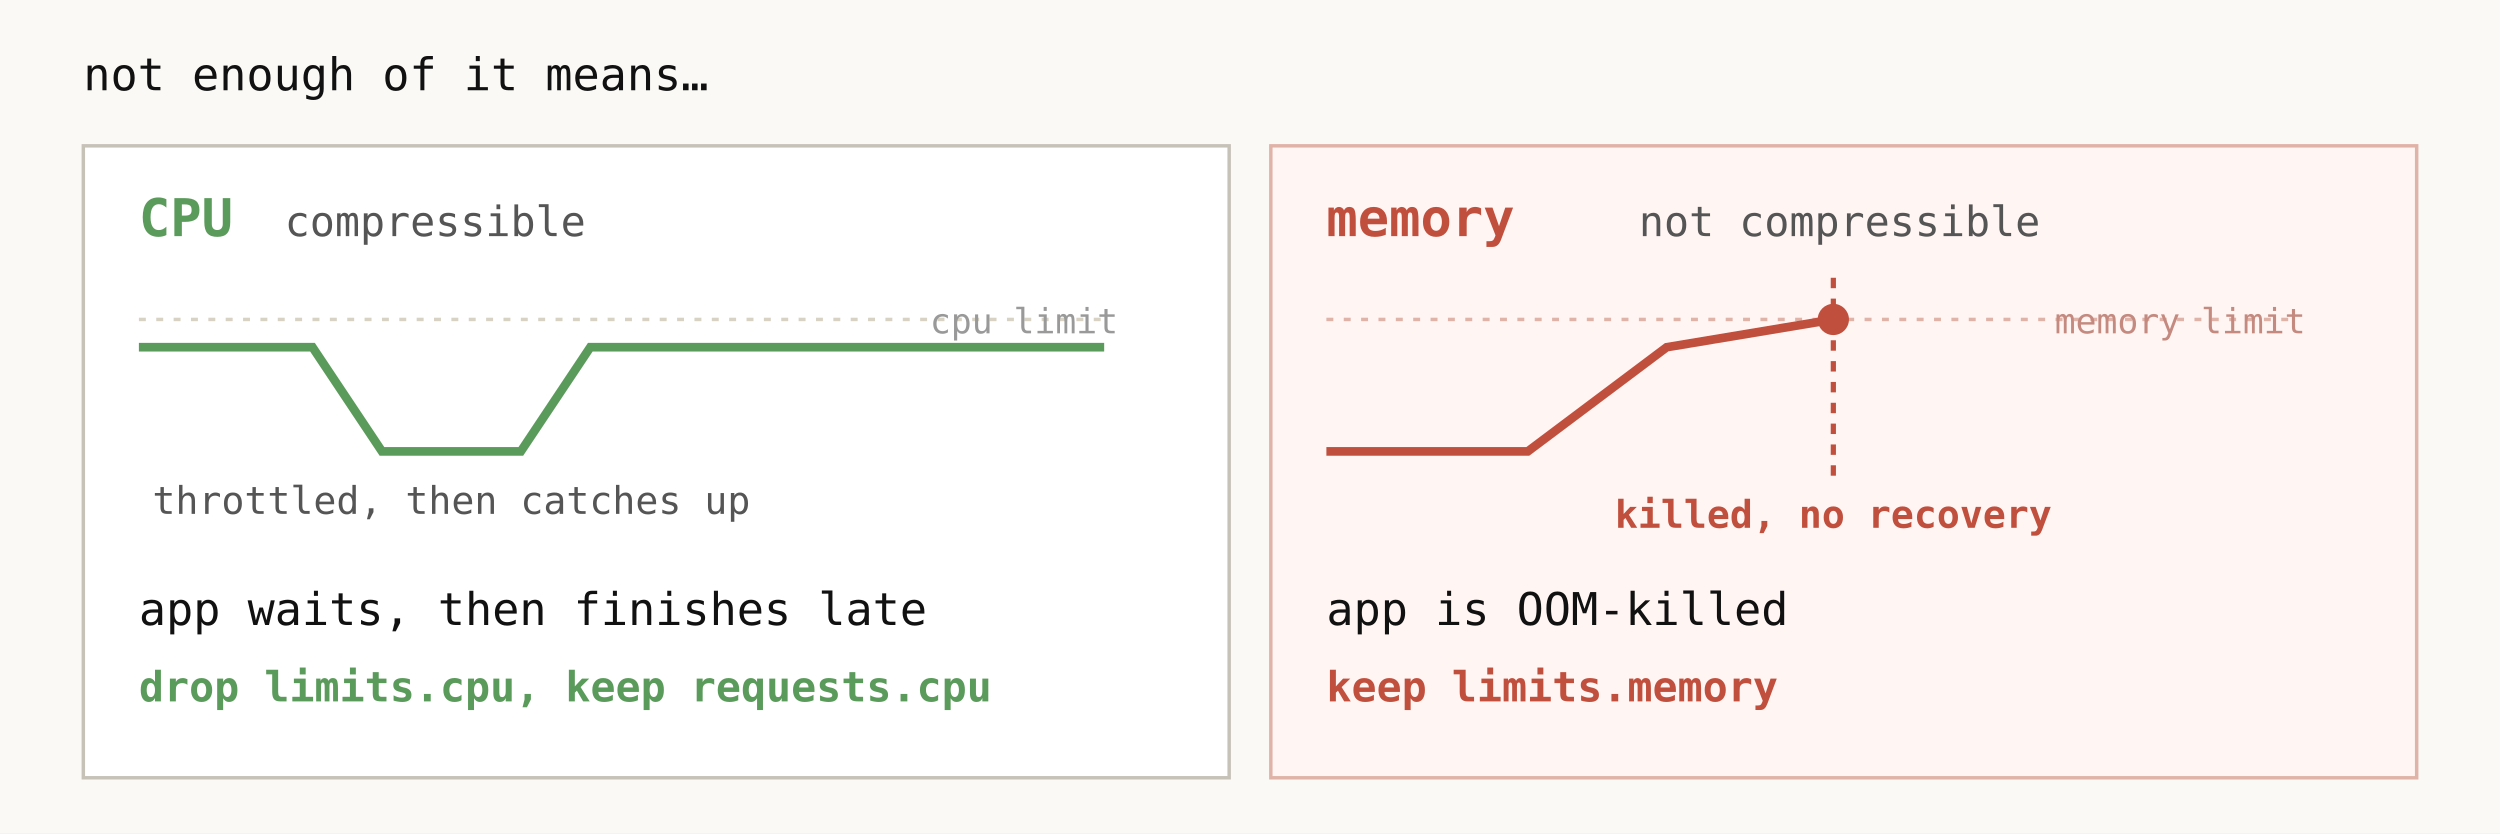
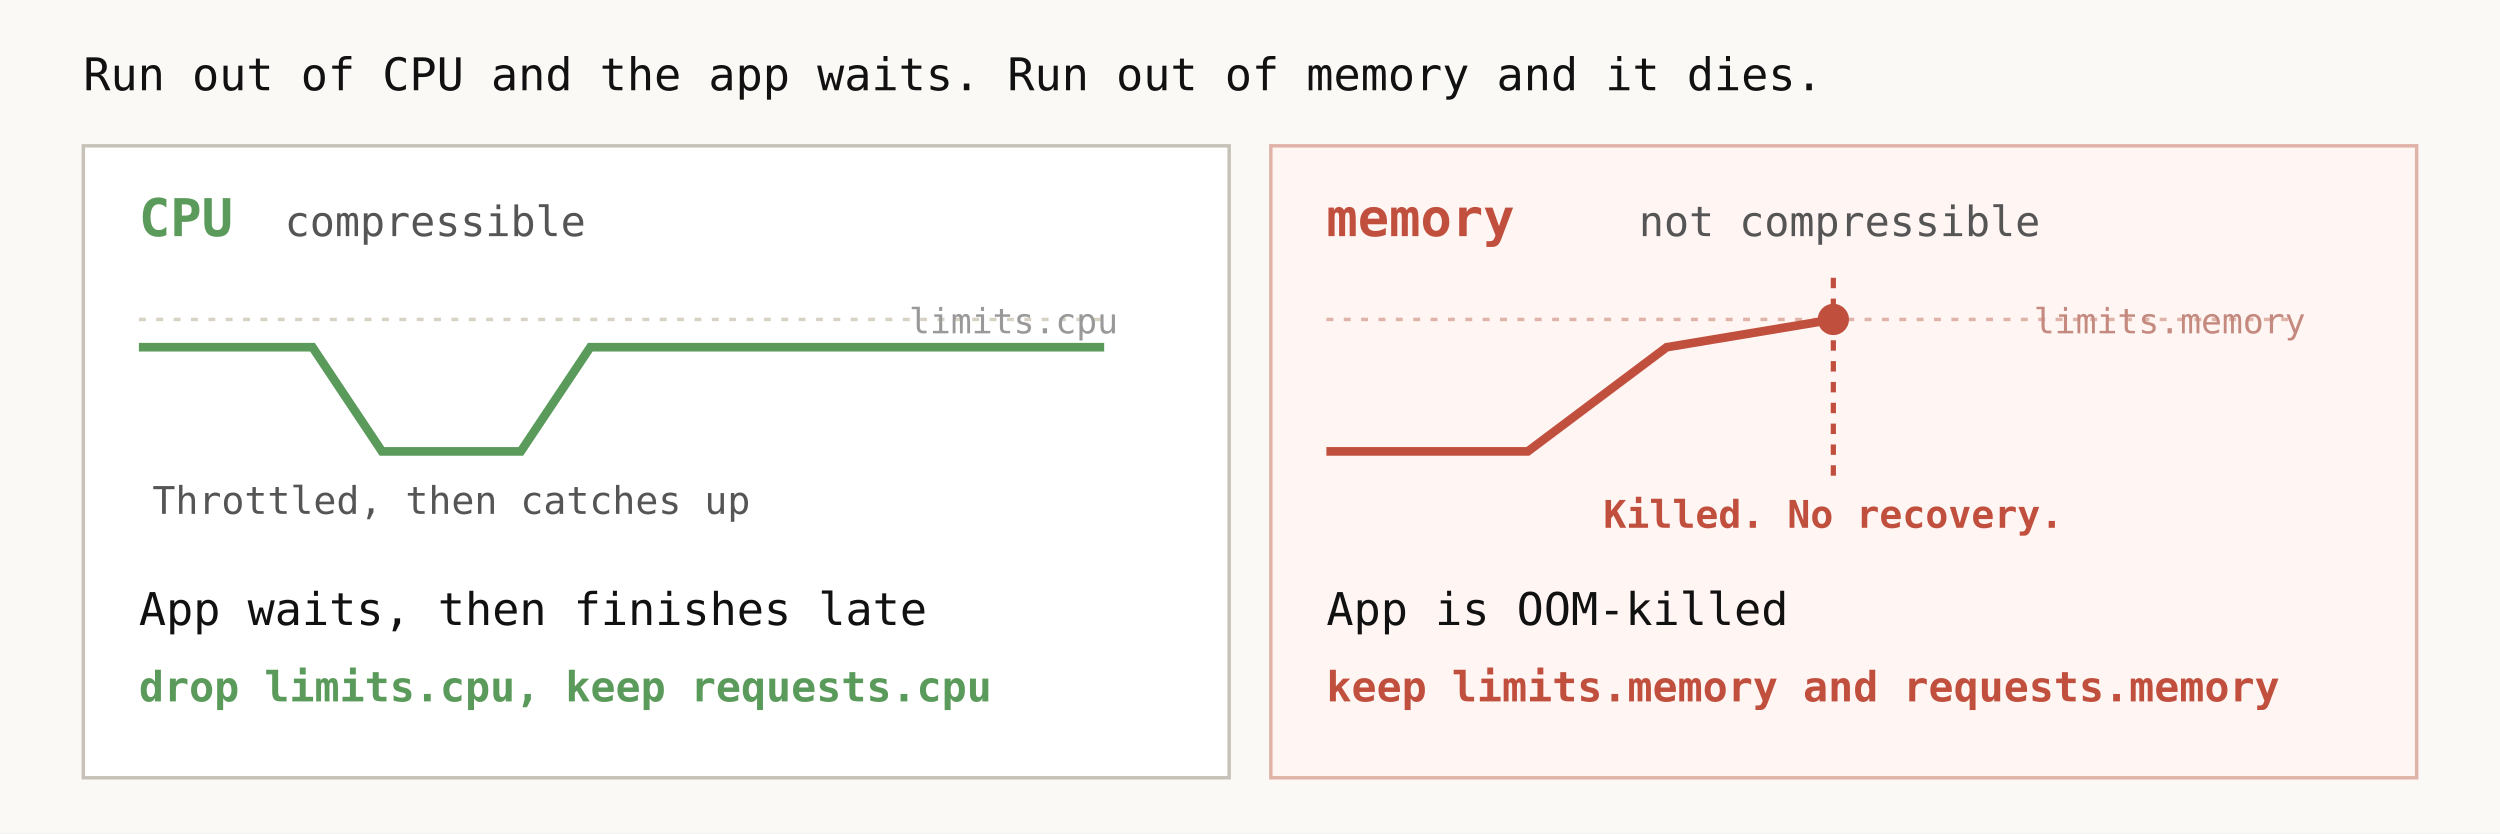
<svg xmlns="http://www.w3.org/2000/svg" width="720" height="240" viewBox="0 0 720 240">
  <rect width="720" height="240" fill="#faf9f6" />
-   <text x="24" y="26" font-family="ui-monospace, SFMono-Regular, Menlo, monospace" font-size="13" fill="#111111">not enough of it means…</text>
+   <text x="24" y="26" font-family="ui-monospace, SFMono-Regular, Menlo, monospace" font-size="13" fill="#111111">Run out of CPU and the app waits. Run out of memory and it dies.</text>
  <rect x="24" y="42" width="330" height="182" fill="#ffffff" stroke="#c7c2b8" />
  <text x="40" y="68" font-family="ui-monospace, SFMono-Regular, Menlo, monospace" font-size="15" font-weight="bold" fill="#5a9a5a">CPU</text>
  <text x="40" y="68" font-family="ui-monospace, SFMono-Regular, Menlo, monospace" font-size="12" fill="#555555" text-anchor="start" dx="42">compressible</text>
  <line x1="40" y1="92" x2="318" y2="92" stroke="#d8d2c4" stroke-width="1" stroke-dasharray="2,3" />
-   <text x="322" y="96" font-family="ui-monospace, SFMono-Regular, Menlo, monospace" font-size="10" fill="#999999" text-anchor="end">cpu limit</text>
+   <text x="322" y="96" font-family="ui-monospace, SFMono-Regular, Menlo, monospace" font-size="10" fill="#999999" text-anchor="end">limits.cpu</text>
  <path d="M 40 100 L 90 100 L 110 130 L 150 130 L 170 100 L 318 100" fill="none" stroke="#5a9a5a" stroke-width="2.5" />
-   <text x="130" y="148" font-family="ui-monospace, SFMono-Regular, Menlo, monospace" font-size="11" fill="#555555" text-anchor="middle">throttled, then catches up</text>
-   <text x="40" y="180" font-family="ui-monospace, SFMono-Regular, Menlo, monospace" font-size="13" fill="#111111">app waits, then finishes late</text>
+   <text x="130" y="148" font-family="ui-monospace, SFMono-Regular, Menlo, monospace" font-size="11" fill="#555555" text-anchor="middle">Throttled, then catches up</text>
+   <text x="40" y="180" font-family="ui-monospace, SFMono-Regular, Menlo, monospace" font-size="13" fill="#111111">App waits, then finishes late</text>
  <text x="40" y="202" font-family="ui-monospace, SFMono-Regular, Menlo, monospace" font-size="12" font-weight="bold" fill="#5a9a5a">drop limits.cpu, keep requests.cpu</text>
  <rect x="366" y="42" width="330" height="182" fill="#fff5f3" stroke="#e0b3a8" />
  <text x="382" y="68" font-family="ui-monospace, SFMono-Regular, Menlo, monospace" font-size="15" font-weight="bold" fill="#c14f3d">memory</text>
  <text x="382" y="68" font-family="ui-monospace, SFMono-Regular, Menlo, monospace" font-size="12" fill="#555555" text-anchor="start" dx="90">not compressible</text>
  <line x1="382" y1="92" x2="660" y2="92" stroke="#e0b3a8" stroke-width="1" stroke-dasharray="2,3" />
-   <text x="664" y="96" font-family="ui-monospace, SFMono-Regular, Menlo, monospace" font-size="10" fill="#c48a80" text-anchor="end">memory limit</text>
+   <text x="664" y="96" font-family="ui-monospace, SFMono-Regular, Menlo, monospace" font-size="10" fill="#c48a80" text-anchor="end">limits.memory</text>
  <path d="M 382 130 L 440 130 L 480 100 L 528 92" fill="none" stroke="#c14f3d" stroke-width="2.5" />
  <circle cx="528" cy="92" r="4.5" fill="#c14f3d" />
  <line x1="528" y1="80" x2="528" y2="140" stroke="#c14f3d" stroke-width="1.5" stroke-dasharray="3,3" />
-   <text x="528" y="152" font-family="ui-monospace, SFMono-Regular, Menlo, monospace" font-size="11" fill="#c14f3d" text-anchor="middle" font-weight="bold">killed, no recovery</text>
-   <text x="382" y="180" font-family="ui-monospace, SFMono-Regular, Menlo, monospace" font-size="13" fill="#111111">app is OOM-killed</text>
-   <text x="382" y="202" font-family="ui-monospace, SFMono-Regular, Menlo, monospace" font-size="12" font-weight="bold" fill="#c14f3d">keep limits.memory</text>
+   <text x="528" y="152" font-family="ui-monospace, SFMono-Regular, Menlo, monospace" font-size="11" fill="#c14f3d" text-anchor="middle" font-weight="bold">Killed. No recovery.</text>
+   <text x="382" y="180" font-family="ui-monospace, SFMono-Regular, Menlo, monospace" font-size="13" fill="#111111">App is OOM-killed</text>
+   <text x="382" y="202" font-family="ui-monospace, SFMono-Regular, Menlo, monospace" font-size="12" font-weight="bold" fill="#c14f3d">keep limits.memory and requests.memory</text>
</svg>
